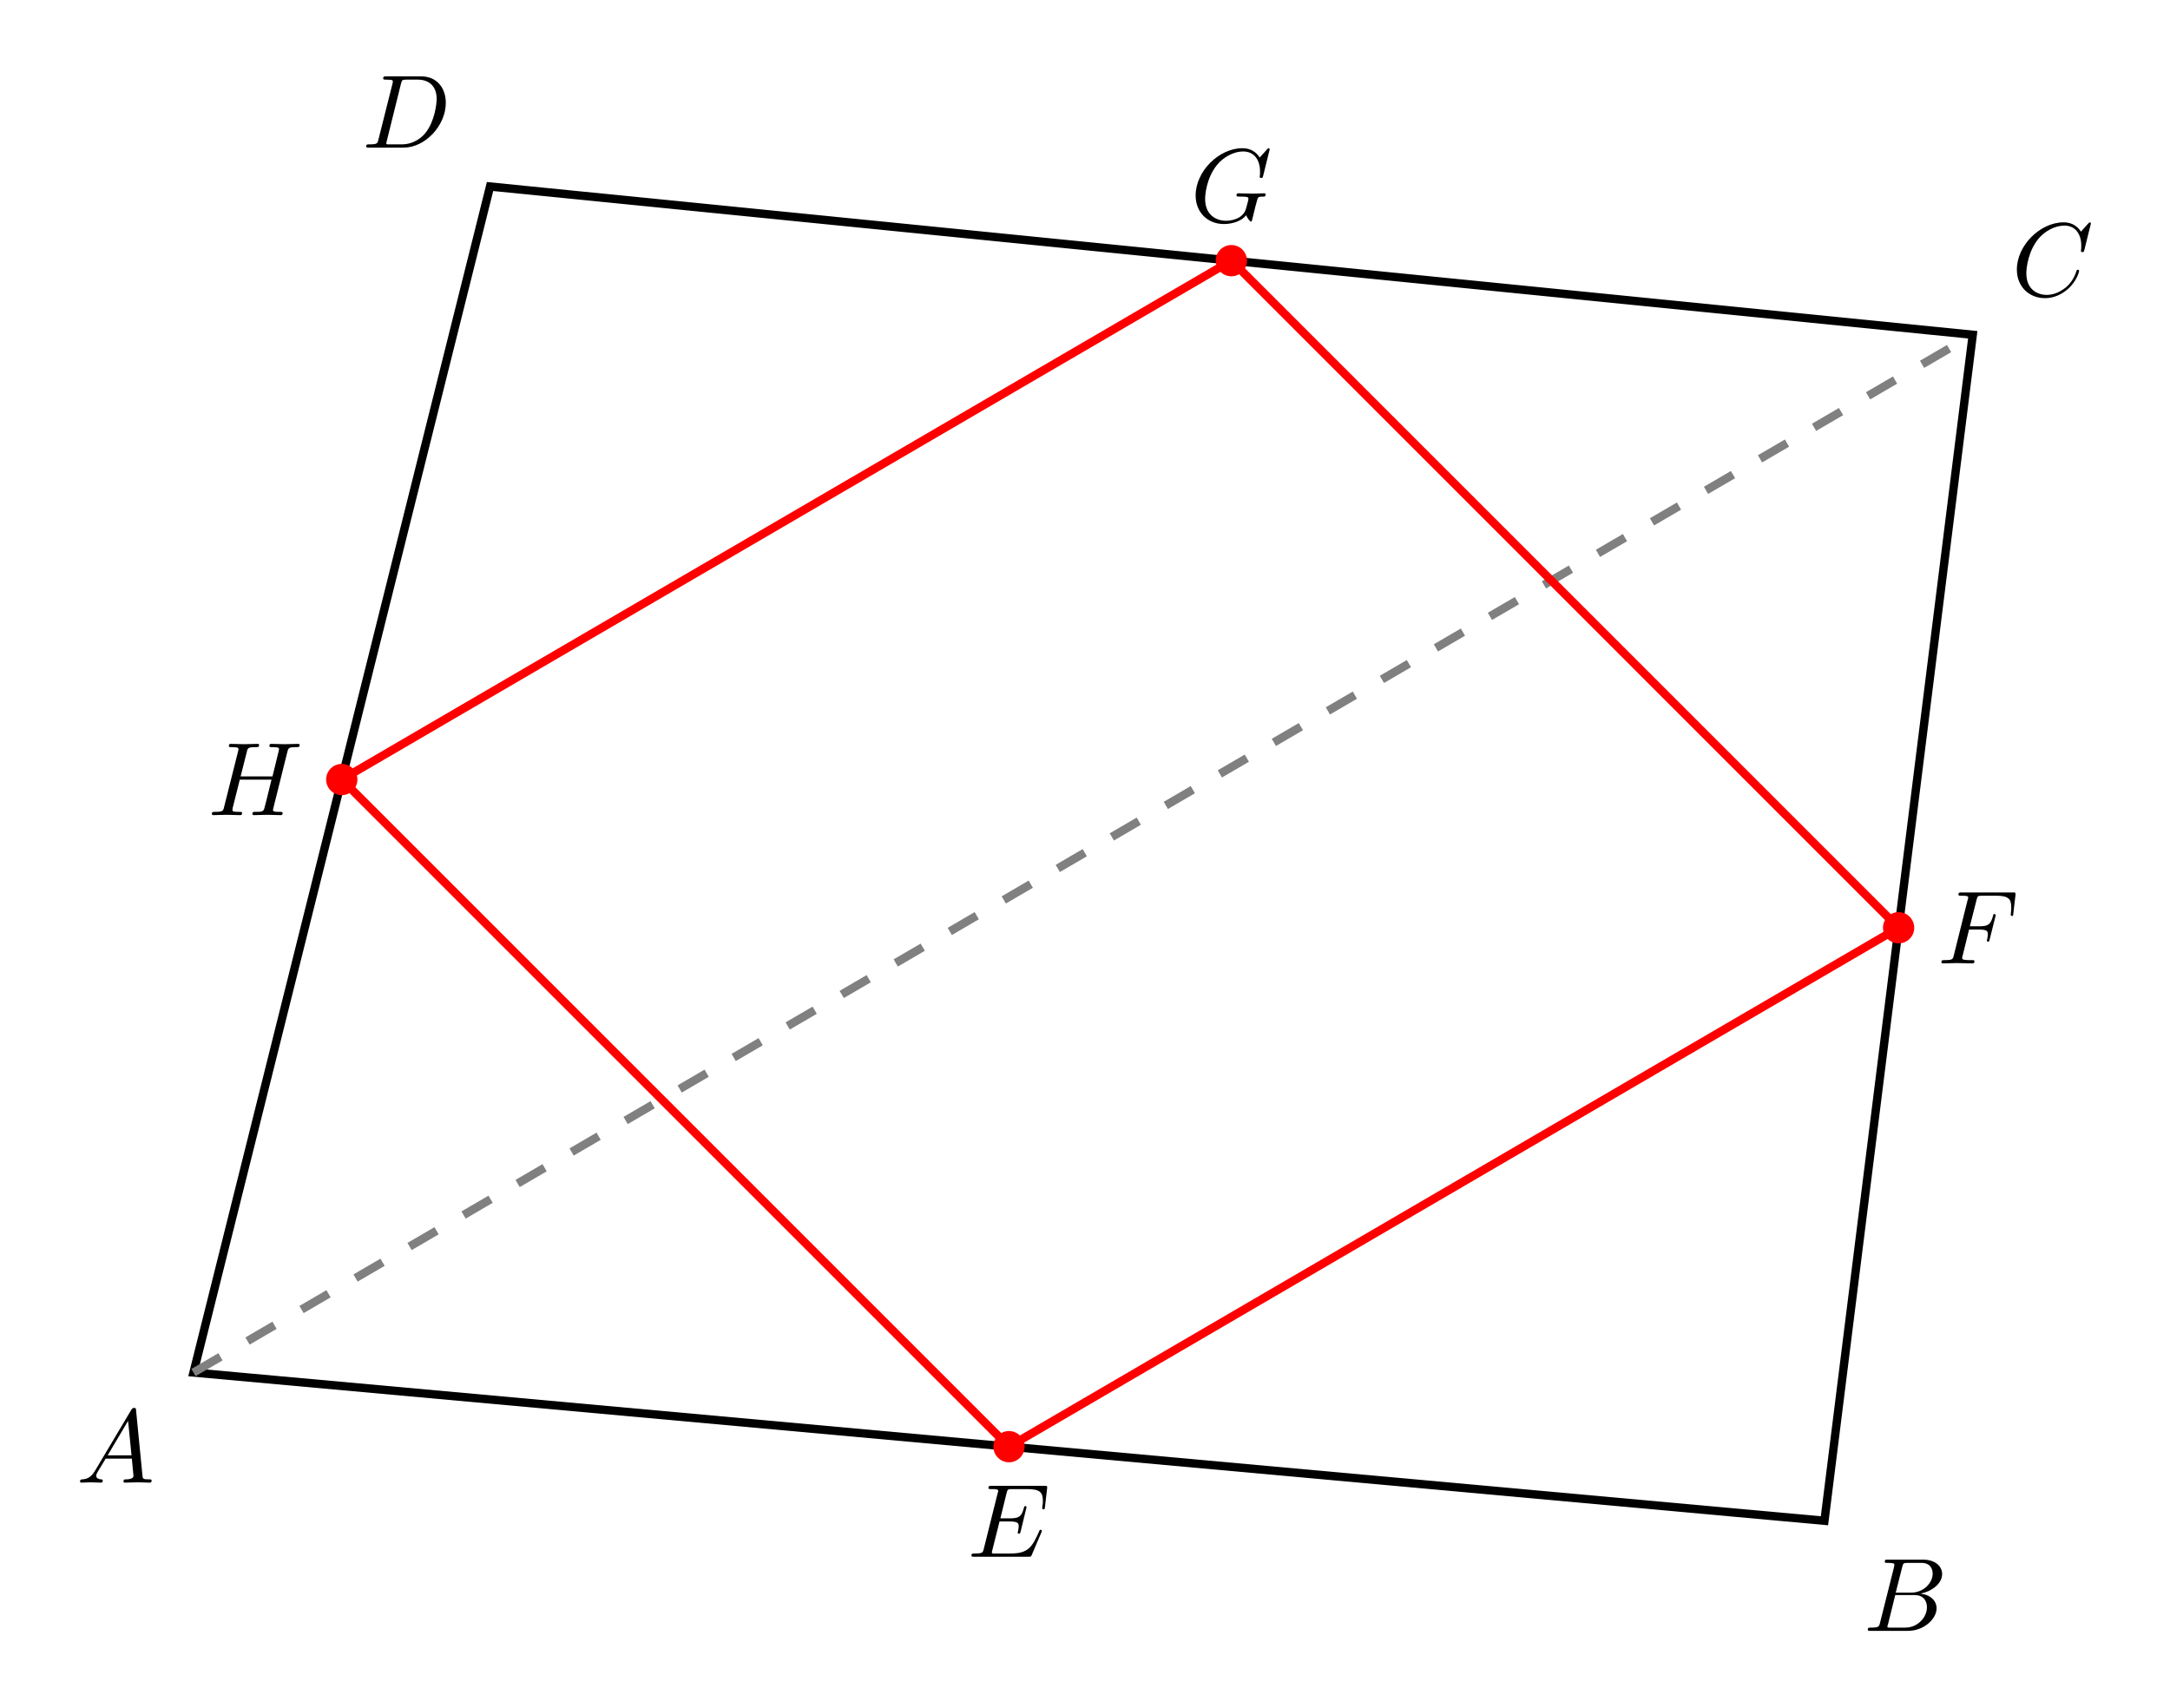
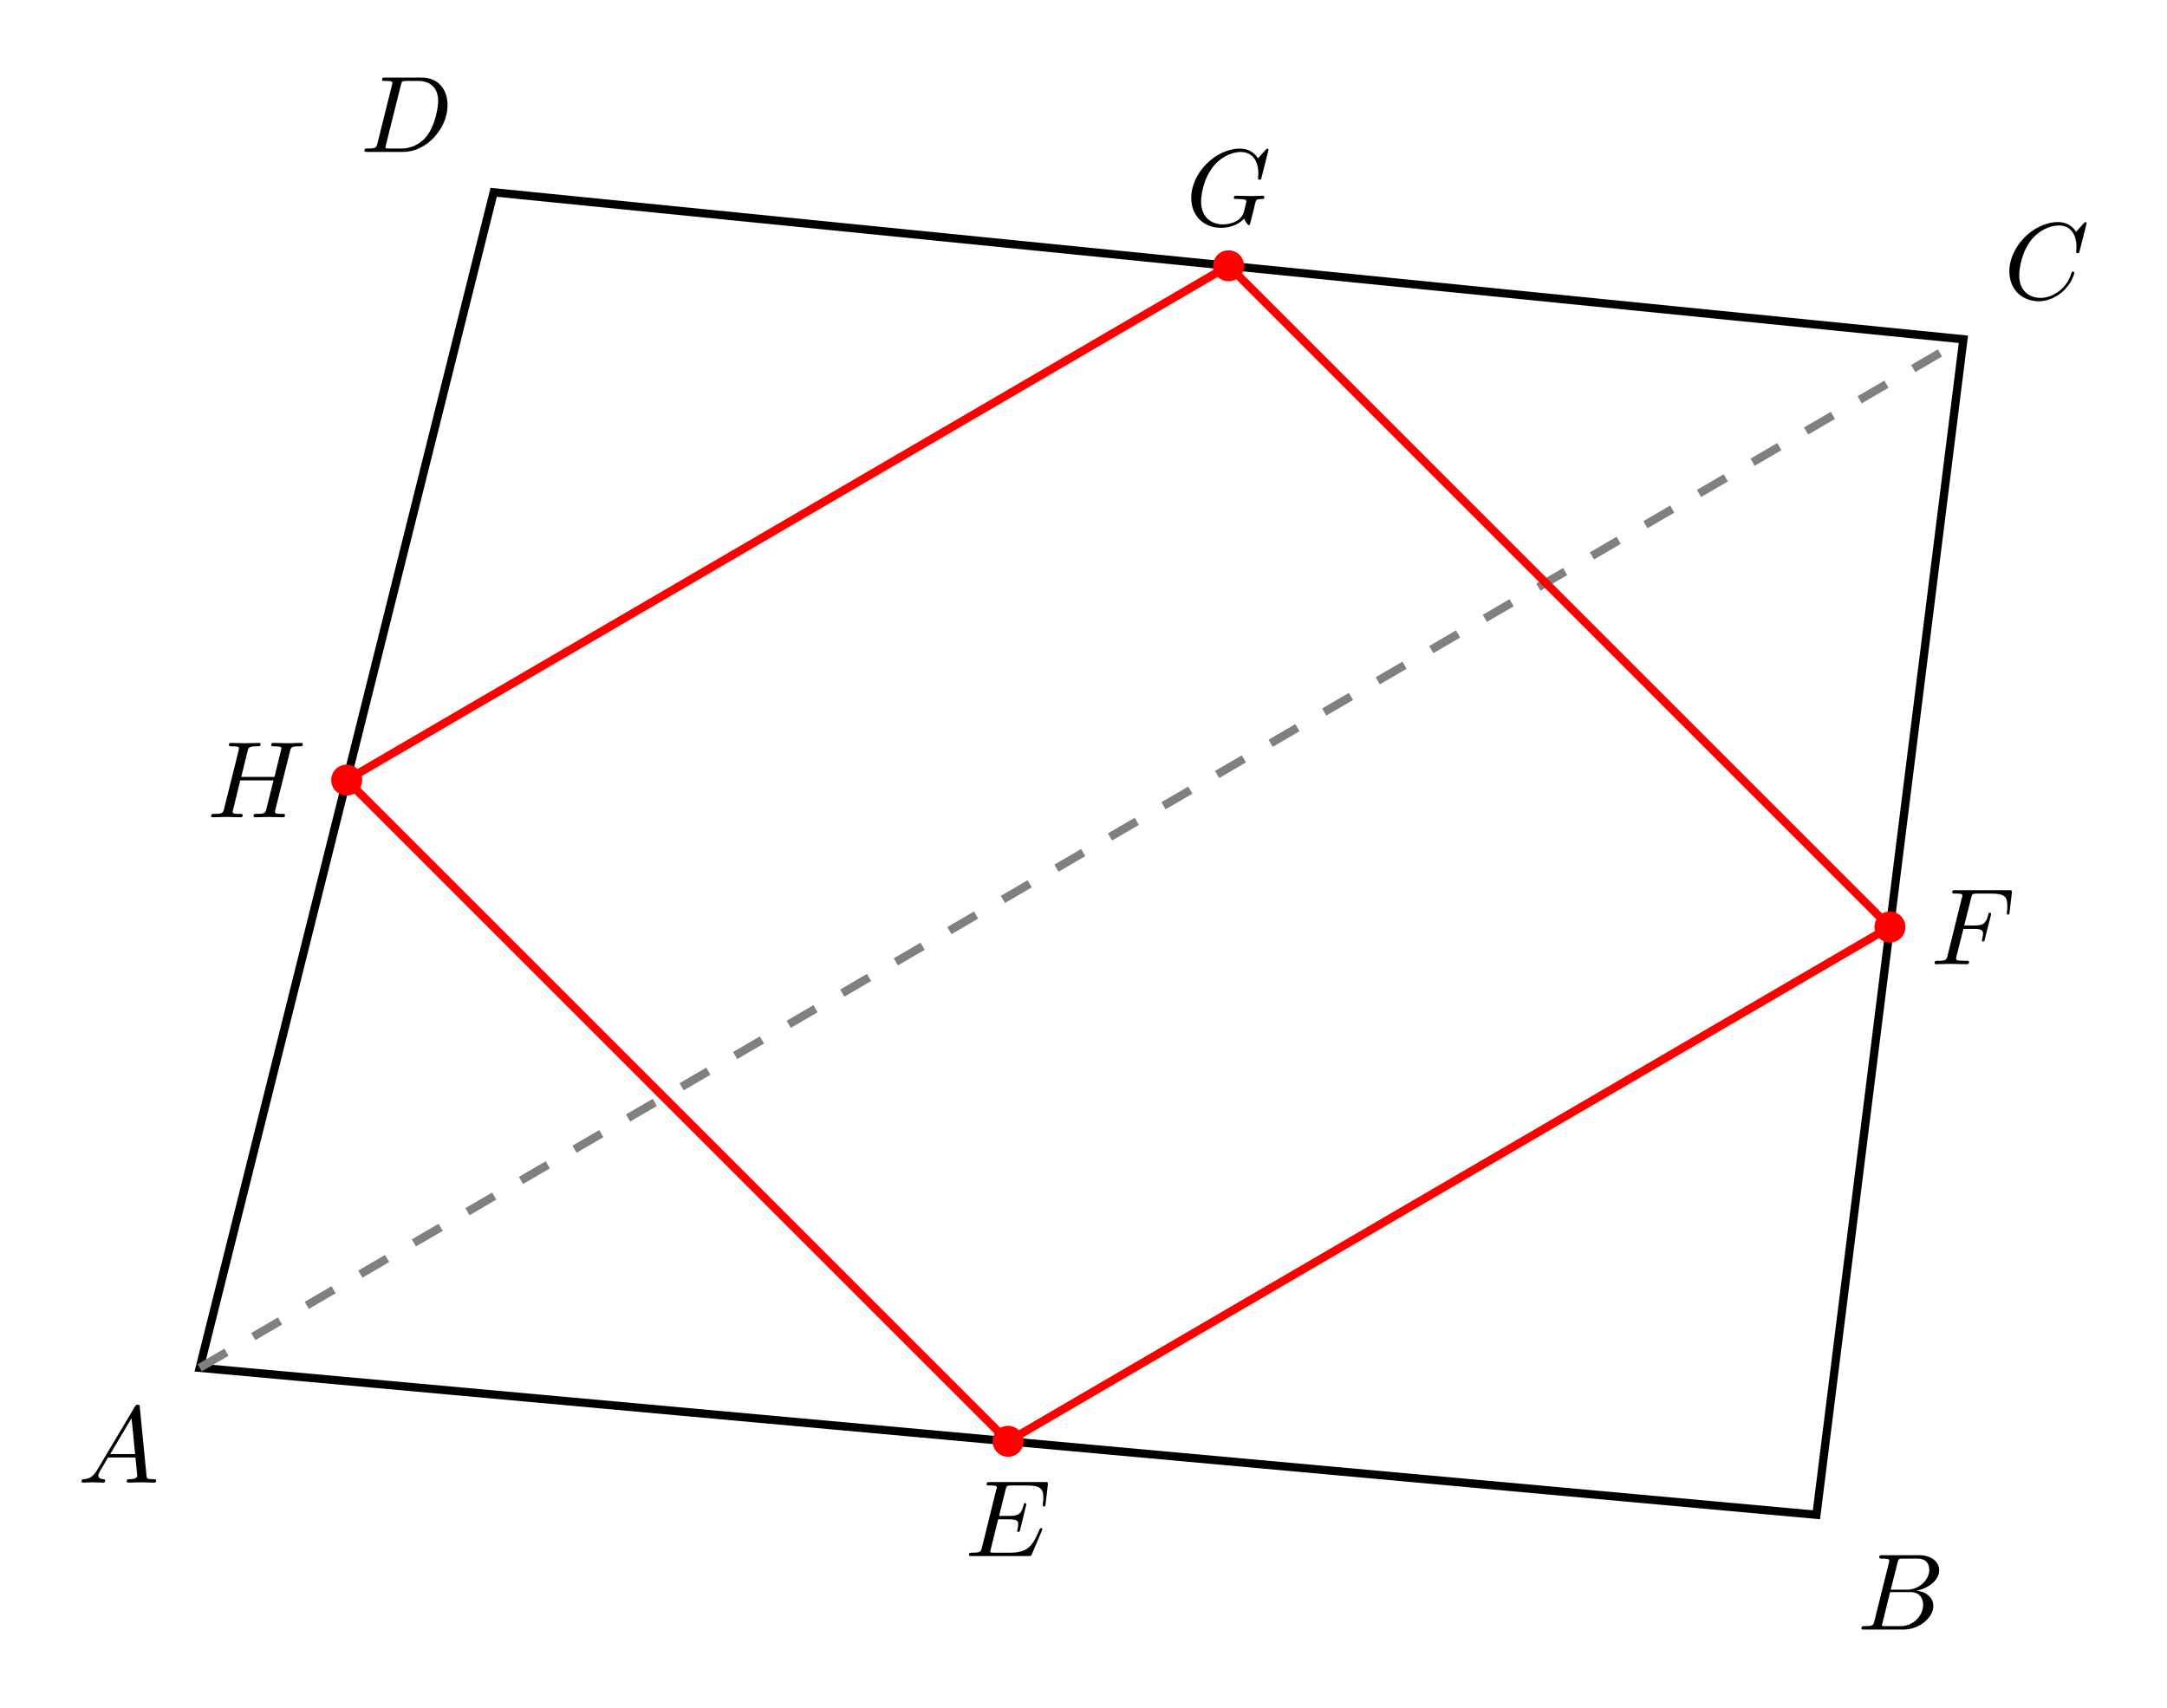
- <svg xmlns="http://www.w3.org/2000/svg" xmlns:xlink="http://www.w3.org/1999/xlink" width="207.433pt" height="163.224pt" viewBox="0 0 207.433 163.224">
+ <svg xmlns="http://www.w3.org/2000/svg" xmlns:xlink="http://www.w3.org/1999/xlink" width="208.97pt" height="164.67pt" viewBox="0 0 208.97 164.67">
  <defs>
    <g>
      <g id="glyph-0-0">
-         <path d="M 1.781 -1.141 C 1.391 -0.484 1 -0.344 0.562 -0.312 C 0.438 -0.297 0.344 -0.297 0.344 -0.109 C 0.344 -0.047 0.406 0 0.484 0 C 0.75 0 1.062 -0.031 1.328 -0.031 C 1.672 -0.031 2.016 0 2.328 0 C 2.391 0 2.516 0 2.516 -0.188 C 2.516 -0.297 2.438 -0.312 2.359 -0.312 C 2.141 -0.328 1.891 -0.406 1.891 -0.656 C 1.891 -0.781 1.953 -0.891 2.031 -1.031 L 2.797 -2.297 L 5.297 -2.297 C 5.312 -2.094 5.453 -0.734 5.453 -0.641 C 5.453 -0.344 4.938 -0.312 4.734 -0.312 C 4.594 -0.312 4.5 -0.312 4.5 -0.109 C 4.5 0 4.609 0 4.641 0 C 5.047 0 5.469 -0.031 5.875 -0.031 C 6.125 -0.031 6.766 0 7.016 0 C 7.062 0 7.188 0 7.188 -0.203 C 7.188 -0.312 7.094 -0.312 6.953 -0.312 C 6.344 -0.312 6.344 -0.375 6.312 -0.672 L 5.703 -6.891 C 5.688 -7.094 5.688 -7.141 5.516 -7.141 C 5.359 -7.141 5.312 -7.062 5.25 -6.969 Z M 2.984 -2.609 L 4.938 -5.906 L 5.266 -2.609 Z M 2.984 -2.609 " />
+         <path d="M 1.875 -1.203 C 1.453 -0.5 1.047 -0.359 0.594 -0.328 C 0.469 -0.312 0.375 -0.312 0.375 -0.109 C 0.375 -0.047 0.422 0 0.5 0 C 0.781 0 1.109 -0.031 1.406 -0.031 C 1.75 -0.031 2.125 0 2.453 0 C 2.516 0 2.656 0 2.656 -0.203 C 2.656 -0.312 2.562 -0.328 2.484 -0.328 C 2.25 -0.344 2 -0.438 2 -0.688 C 2 -0.812 2.062 -0.938 2.141 -1.078 L 2.938 -2.422 L 5.578 -2.422 C 5.594 -2.203 5.75 -0.781 5.75 -0.672 C 5.75 -0.359 5.203 -0.328 4.984 -0.328 C 4.844 -0.328 4.734 -0.328 4.734 -0.109 C 4.734 0 4.859 0 4.875 0 C 5.312 0 5.766 -0.031 6.188 -0.031 C 6.453 -0.031 7.125 0 7.375 0 C 7.438 0 7.578 0 7.578 -0.203 C 7.578 -0.328 7.469 -0.328 7.328 -0.328 C 6.672 -0.328 6.672 -0.406 6.641 -0.703 L 6 -7.266 C 5.984 -7.469 5.984 -7.516 5.812 -7.516 C 5.641 -7.516 5.594 -7.438 5.531 -7.344 Z M 3.141 -2.75 L 5.203 -6.219 L 5.547 -2.75 Z M 3.141 -2.75 " />
      </g>
      <g id="glyph-0-1">
-         <path d="M 1.594 -0.781 C 1.5 -0.391 1.469 -0.312 0.688 -0.312 C 0.516 -0.312 0.422 -0.312 0.422 -0.109 C 0.422 0 0.516 0 0.688 0 L 4.25 0 C 5.828 0 7 -1.172 7 -2.156 C 7 -2.875 6.422 -3.453 5.453 -3.562 C 6.484 -3.75 7.531 -4.484 7.531 -5.438 C 7.531 -6.172 6.875 -6.812 5.688 -6.812 L 2.328 -6.812 C 2.141 -6.812 2.047 -6.812 2.047 -6.609 C 2.047 -6.5 2.141 -6.5 2.328 -6.5 C 2.344 -6.5 2.531 -6.5 2.703 -6.484 C 2.875 -6.453 2.969 -6.453 2.969 -6.312 C 2.969 -6.281 2.953 -6.25 2.938 -6.125 Z M 3.094 -3.656 L 3.719 -6.125 C 3.812 -6.469 3.828 -6.5 4.25 -6.5 L 5.547 -6.5 C 6.422 -6.5 6.625 -5.906 6.625 -5.469 C 6.625 -4.594 5.766 -3.656 4.562 -3.656 Z M 2.656 -0.312 C 2.516 -0.312 2.5 -0.312 2.438 -0.312 C 2.328 -0.328 2.297 -0.344 2.297 -0.422 C 2.297 -0.453 2.297 -0.469 2.359 -0.641 L 3.047 -3.422 L 4.922 -3.422 C 5.875 -3.422 6.078 -2.688 6.078 -2.266 C 6.078 -1.281 5.188 -0.312 4 -0.312 Z M 2.656 -0.312 " />
+         <path d="M 1.688 -0.812 C 1.578 -0.406 1.547 -0.328 0.719 -0.328 C 0.547 -0.328 0.438 -0.328 0.438 -0.109 C 0.438 0 0.531 0 0.719 0 L 4.469 0 C 6.125 0 7.375 -1.234 7.375 -2.266 C 7.375 -3.031 6.766 -3.641 5.75 -3.75 C 6.828 -3.953 7.938 -4.719 7.938 -5.719 C 7.938 -6.5 7.25 -7.172 5.984 -7.172 L 2.453 -7.172 C 2.25 -7.172 2.156 -7.172 2.156 -6.969 C 2.156 -6.844 2.25 -6.844 2.453 -6.844 C 2.469 -6.844 2.672 -6.844 2.844 -6.828 C 3.031 -6.797 3.125 -6.797 3.125 -6.656 C 3.125 -6.609 3.125 -6.578 3.094 -6.453 Z M 3.266 -3.844 L 3.922 -6.453 C 4.016 -6.812 4.031 -6.844 4.484 -6.844 L 5.844 -6.844 C 6.766 -6.844 6.984 -6.219 6.984 -5.766 C 6.984 -4.844 6.078 -3.844 4.797 -3.844 Z M 2.797 -0.328 C 2.641 -0.328 2.625 -0.328 2.562 -0.344 C 2.453 -0.344 2.422 -0.359 2.422 -0.438 C 2.422 -0.469 2.422 -0.5 2.484 -0.688 L 3.203 -3.609 L 5.188 -3.609 C 6.188 -3.609 6.391 -2.828 6.391 -2.391 C 6.391 -1.344 5.453 -0.328 4.219 -0.328 Z M 2.797 -0.328 " />
      </g>
      <g id="glyph-0-2">
-         <path d="M 7.578 -6.922 C 7.578 -6.953 7.562 -7.031 7.469 -7.031 C 7.438 -7.031 7.422 -7.016 7.312 -6.906 L 6.625 -6.141 C 6.531 -6.281 6.078 -7.031 4.969 -7.031 C 2.734 -7.031 0.5 -4.828 0.5 -2.516 C 0.5 -0.875 1.672 0.219 3.203 0.219 C 4.062 0.219 4.828 -0.172 5.359 -0.641 C 6.281 -1.453 6.453 -2.359 6.453 -2.391 C 6.453 -2.5 6.344 -2.5 6.328 -2.5 C 6.266 -2.5 6.219 -2.469 6.203 -2.391 C 6.109 -2.109 5.875 -1.391 5.188 -0.812 C 4.5 -0.266 3.875 -0.094 3.359 -0.094 C 2.469 -0.094 1.406 -0.609 1.406 -2.156 C 1.406 -2.734 1.609 -4.344 2.609 -5.516 C 3.219 -6.219 4.156 -6.719 5.047 -6.719 C 6.062 -6.719 6.656 -5.953 6.656 -4.797 C 6.656 -4.391 6.625 -4.391 6.625 -4.281 C 6.625 -4.188 6.734 -4.188 6.766 -4.188 C 6.891 -4.188 6.891 -4.203 6.953 -4.391 Z M 7.578 -6.922 " />
+         <path d="M 7.984 -7.297 C 7.984 -7.328 7.953 -7.406 7.859 -7.406 C 7.828 -7.406 7.828 -7.391 7.703 -7.281 L 6.969 -6.469 C 6.875 -6.609 6.391 -7.406 5.234 -7.406 C 2.891 -7.406 0.531 -5.078 0.531 -2.641 C 0.531 -0.906 1.766 0.234 3.375 0.234 C 4.281 0.234 5.078 -0.188 5.641 -0.672 C 6.609 -1.531 6.797 -2.484 6.797 -2.516 C 6.797 -2.625 6.688 -2.625 6.672 -2.625 C 6.609 -2.625 6.547 -2.609 6.531 -2.516 C 6.438 -2.219 6.188 -1.469 5.469 -0.859 C 4.75 -0.266 4.078 -0.094 3.531 -0.094 C 2.594 -0.094 1.484 -0.641 1.484 -2.281 C 1.484 -2.875 1.703 -4.578 2.75 -5.812 C 3.391 -6.547 4.375 -7.078 5.312 -7.078 C 6.391 -7.078 7 -6.266 7 -5.047 C 7 -4.625 6.969 -4.625 6.969 -4.516 C 6.969 -4.406 7.094 -4.406 7.125 -4.406 C 7.266 -4.406 7.266 -4.438 7.312 -4.625 Z M 7.984 -7.297 " />
      </g>
      <g id="glyph-0-3">
-         <path d="M 1.578 -0.781 C 1.484 -0.391 1.469 -0.312 0.672 -0.312 C 0.516 -0.312 0.406 -0.312 0.406 -0.125 C 0.406 0 0.484 0 0.672 0 L 3.984 0 C 6.047 0 8.016 -2.109 8.016 -4.281 C 8.016 -5.688 7.172 -6.812 5.672 -6.812 L 2.328 -6.812 C 2.141 -6.812 2.031 -6.812 2.031 -6.625 C 2.031 -6.5 2.109 -6.5 2.312 -6.5 C 2.438 -6.5 2.625 -6.484 2.734 -6.484 C 2.906 -6.453 2.953 -6.438 2.953 -6.312 C 2.953 -6.281 2.953 -6.25 2.922 -6.125 Z M 3.734 -6.125 C 3.828 -6.469 3.844 -6.5 4.281 -6.5 L 5.344 -6.5 C 6.312 -6.5 7.141 -5.969 7.141 -4.656 C 7.141 -4.172 6.953 -2.531 6.094 -1.438 C 5.812 -1.062 5.031 -0.312 3.797 -0.312 L 2.672 -0.312 C 2.531 -0.312 2.516 -0.312 2.453 -0.312 C 2.359 -0.328 2.328 -0.344 2.328 -0.422 C 2.328 -0.453 2.328 -0.469 2.375 -0.641 Z M 3.734 -6.125 " />
+         <path d="M 1.672 -0.812 C 1.562 -0.406 1.547 -0.328 0.719 -0.328 C 0.531 -0.328 0.422 -0.328 0.422 -0.125 C 0.422 0 0.516 0 0.719 0 L 4.188 0 C 6.375 0 8.438 -2.219 8.438 -4.516 C 8.438 -6 7.547 -7.172 5.969 -7.172 L 2.453 -7.172 C 2.25 -7.172 2.125 -7.172 2.125 -6.969 C 2.125 -6.844 2.219 -6.844 2.438 -6.844 C 2.578 -6.844 2.766 -6.828 2.891 -6.828 C 3.062 -6.797 3.125 -6.766 3.125 -6.656 C 3.125 -6.609 3.109 -6.578 3.078 -6.453 Z M 3.938 -6.453 C 4.031 -6.812 4.047 -6.844 4.5 -6.844 L 5.625 -6.844 C 6.656 -6.844 7.531 -6.297 7.531 -4.906 C 7.531 -4.391 7.312 -2.672 6.422 -1.516 C 6.125 -1.125 5.297 -0.328 4 -0.328 L 2.812 -0.328 C 2.672 -0.328 2.641 -0.328 2.578 -0.344 C 2.484 -0.344 2.453 -0.359 2.453 -0.438 C 2.453 -0.469 2.453 -0.5 2.5 -0.688 Z M 3.938 -6.453 " />
      </g>
      <g id="glyph-0-4">
-         <path d="M 7.062 -2.328 C 7.078 -2.375 7.109 -2.438 7.109 -2.469 C 7.109 -2.469 7.109 -2.578 6.984 -2.578 C 6.891 -2.578 6.875 -2.516 6.859 -2.453 C 6.203 -0.984 5.844 -0.312 4.141 -0.312 L 2.688 -0.312 C 2.547 -0.312 2.516 -0.312 2.469 -0.312 C 2.359 -0.328 2.328 -0.344 2.328 -0.422 C 2.328 -0.453 2.328 -0.469 2.375 -0.641 L 3.062 -3.375 L 4.047 -3.375 C 4.891 -3.375 4.891 -3.156 4.891 -2.906 C 4.891 -2.844 4.891 -2.719 4.828 -2.422 C 4.812 -2.375 4.797 -2.344 4.797 -2.312 C 4.797 -2.266 4.828 -2.203 4.922 -2.203 C 5 -2.203 5.031 -2.25 5.078 -2.406 L 5.641 -4.734 C 5.641 -4.797 5.594 -4.844 5.516 -4.844 C 5.438 -4.844 5.406 -4.781 5.391 -4.672 C 5.172 -3.906 5 -3.672 4.078 -3.672 L 3.141 -3.672 L 3.734 -6.078 C 3.828 -6.438 3.844 -6.469 4.281 -6.469 L 5.688 -6.469 C 6.891 -6.469 7.203 -6.188 7.203 -5.359 C 7.203 -5.125 7.203 -5.109 7.156 -4.828 C 7.156 -4.781 7.141 -4.703 7.141 -4.656 C 7.141 -4.609 7.172 -4.531 7.266 -4.531 C 7.375 -4.531 7.391 -4.594 7.406 -4.781 L 7.609 -6.516 C 7.641 -6.781 7.594 -6.781 7.344 -6.781 L 2.297 -6.781 C 2.109 -6.781 2 -6.781 2 -6.578 C 2 -6.469 2.094 -6.469 2.281 -6.469 C 2.656 -6.469 2.938 -6.469 2.938 -6.297 C 2.938 -6.25 2.938 -6.234 2.875 -6.047 L 1.562 -0.781 C 1.469 -0.391 1.453 -0.312 0.656 -0.312 C 0.484 -0.312 0.375 -0.312 0.375 -0.125 C 0.375 0 0.469 0 0.656 0 L 5.828 0 C 6.062 0 6.078 -0.016 6.141 -0.172 Z M 7.062 -2.328 " />
+         <path d="M 7.438 -2.453 C 7.453 -2.5 7.484 -2.578 7.484 -2.594 C 7.484 -2.609 7.484 -2.703 7.359 -2.703 C 7.266 -2.703 7.25 -2.641 7.219 -2.578 C 6.547 -1.031 6.156 -0.328 4.359 -0.328 L 2.828 -0.328 C 2.672 -0.328 2.656 -0.328 2.594 -0.344 C 2.484 -0.344 2.453 -0.359 2.453 -0.438 C 2.453 -0.469 2.453 -0.5 2.516 -0.688 L 3.219 -3.547 L 4.266 -3.547 C 5.156 -3.547 5.156 -3.328 5.156 -3.062 C 5.156 -3 5.156 -2.859 5.078 -2.547 C 5.062 -2.5 5.047 -2.469 5.047 -2.438 C 5.047 -2.391 5.094 -2.328 5.188 -2.328 C 5.266 -2.328 5.297 -2.375 5.344 -2.531 L 5.938 -4.984 C 5.938 -5.047 5.891 -5.109 5.812 -5.109 C 5.719 -5.109 5.703 -5.047 5.672 -4.906 C 5.453 -4.109 5.266 -3.875 4.297 -3.875 L 3.312 -3.875 L 3.938 -6.406 C 4.031 -6.766 4.047 -6.812 4.5 -6.812 L 5.984 -6.812 C 7.266 -6.812 7.578 -6.516 7.578 -5.656 C 7.578 -5.391 7.578 -5.375 7.531 -5.094 C 7.531 -5.031 7.531 -4.953 7.531 -4.906 C 7.531 -4.844 7.562 -4.781 7.656 -4.781 C 7.766 -4.781 7.781 -4.844 7.797 -5.047 L 8.016 -6.859 C 8.047 -7.141 7.984 -7.141 7.734 -7.141 L 2.422 -7.141 C 2.219 -7.141 2.109 -7.141 2.109 -6.938 C 2.109 -6.812 2.203 -6.812 2.406 -6.812 C 2.797 -6.812 3.094 -6.812 3.094 -6.625 C 3.094 -6.578 3.094 -6.562 3.031 -6.375 L 1.656 -0.812 C 1.547 -0.406 1.516 -0.328 0.688 -0.328 C 0.516 -0.328 0.406 -0.328 0.406 -0.125 C 0.406 0 0.5 0 0.688 0 L 6.141 0 C 6.391 0 6.391 -0.016 6.469 -0.172 Z M 7.438 -2.453 " />
      </g>
      <g id="glyph-0-5">
-         <path d="M 3.016 -3.234 L 3.984 -3.234 C 4.734 -3.234 4.812 -3.078 4.812 -2.797 C 4.812 -2.719 4.812 -2.609 4.75 -2.297 C 4.719 -2.25 4.719 -2.219 4.719 -2.188 C 4.719 -2.109 4.781 -2.078 4.828 -2.078 C 4.938 -2.078 4.938 -2.109 4.984 -2.281 L 5.531 -4.453 C 5.562 -4.562 5.562 -4.578 5.562 -4.609 C 5.562 -4.625 5.547 -4.719 5.438 -4.719 C 5.344 -4.719 5.328 -4.672 5.297 -4.5 C 5.078 -3.734 4.859 -3.547 4 -3.547 L 3.094 -3.547 L 3.734 -6.078 C 3.828 -6.438 3.844 -6.469 4.281 -6.469 L 5.594 -6.469 C 6.812 -6.469 7.047 -6.141 7.047 -5.375 C 7.047 -5.141 7.047 -5.109 7.016 -4.828 C 7 -4.703 7 -4.688 7 -4.656 C 7 -4.609 7.031 -4.531 7.125 -4.531 C 7.234 -4.531 7.234 -4.594 7.25 -4.781 L 7.453 -6.516 C 7.484 -6.781 7.438 -6.781 7.188 -6.781 L 2.297 -6.781 C 2.109 -6.781 2 -6.781 2 -6.578 C 2 -6.469 2.094 -6.469 2.281 -6.469 C 2.656 -6.469 2.938 -6.469 2.938 -6.297 C 2.938 -6.25 2.938 -6.234 2.875 -6.047 L 1.562 -0.781 C 1.469 -0.391 1.453 -0.312 0.656 -0.312 C 0.484 -0.312 0.375 -0.312 0.375 -0.125 C 0.375 0 0.5 0 0.531 0 C 0.812 0 1.562 -0.031 1.844 -0.031 C 2.172 -0.031 3 0 3.328 0 C 3.422 0 3.531 0 3.531 -0.188 C 3.531 -0.266 3.484 -0.297 3.484 -0.297 C 3.453 -0.312 3.422 -0.312 3.203 -0.312 C 2.984 -0.312 2.938 -0.312 2.688 -0.328 C 2.391 -0.359 2.359 -0.406 2.359 -0.531 C 2.359 -0.547 2.359 -0.609 2.406 -0.75 Z M 3.016 -3.234 " />
+         <path d="M 3.188 -3.406 L 4.203 -3.406 C 4.984 -3.406 5.078 -3.25 5.078 -2.938 C 5.078 -2.859 5.078 -2.734 5 -2.422 C 4.984 -2.375 4.969 -2.328 4.969 -2.312 C 4.969 -2.219 5.031 -2.188 5.094 -2.188 C 5.203 -2.188 5.203 -2.219 5.25 -2.406 L 5.828 -4.688 C 5.859 -4.797 5.859 -4.812 5.859 -4.844 C 5.859 -4.875 5.844 -4.969 5.734 -4.969 C 5.625 -4.969 5.625 -4.906 5.578 -4.75 C 5.359 -3.922 5.109 -3.734 4.219 -3.734 L 3.266 -3.734 L 3.938 -6.406 C 4.031 -6.766 4.047 -6.812 4.5 -6.812 L 5.891 -6.812 C 7.188 -6.812 7.422 -6.469 7.422 -5.656 C 7.422 -5.422 7.422 -5.375 7.391 -5.094 C 7.375 -4.953 7.375 -4.938 7.375 -4.906 C 7.375 -4.844 7.406 -4.781 7.5 -4.781 C 7.609 -4.781 7.625 -4.844 7.641 -5.047 L 7.859 -6.859 C 7.891 -7.141 7.828 -7.141 7.578 -7.141 L 2.422 -7.141 C 2.219 -7.141 2.109 -7.141 2.109 -6.938 C 2.109 -6.812 2.203 -6.812 2.406 -6.812 C 2.797 -6.812 3.094 -6.812 3.094 -6.625 C 3.094 -6.578 3.094 -6.562 3.031 -6.375 L 1.656 -0.812 C 1.547 -0.406 1.516 -0.328 0.688 -0.328 C 0.516 -0.328 0.406 -0.328 0.406 -0.125 C 0.406 0 0.531 0 0.562 0 C 0.859 0 1.641 -0.031 1.938 -0.031 C 2.281 -0.031 3.156 0 3.5 0 C 3.594 0 3.734 0 3.734 -0.203 C 3.734 -0.281 3.672 -0.297 3.672 -0.312 C 3.641 -0.328 3.609 -0.328 3.375 -0.328 C 3.141 -0.328 3.094 -0.328 2.828 -0.344 C 2.516 -0.375 2.484 -0.422 2.484 -0.562 C 2.484 -0.578 2.484 -0.641 2.531 -0.797 Z M 3.188 -3.406 " />
      </g>
      <g id="glyph-0-6">
-         <path d="M 7.578 -6.922 C 7.578 -6.953 7.562 -7.031 7.469 -7.031 C 7.438 -7.031 7.422 -7.016 7.312 -6.906 L 6.625 -6.141 C 6.531 -6.281 6.078 -7.031 4.969 -7.031 C 2.734 -7.031 0.5 -4.828 0.5 -2.516 C 0.5 -0.922 1.609 0.219 3.219 0.219 C 3.656 0.219 4.109 0.125 4.469 -0.016 C 4.969 -0.219 5.156 -0.422 5.328 -0.625 C 5.422 -0.375 5.688 -0.016 5.781 -0.016 C 5.828 -0.016 5.859 -0.047 5.859 -0.047 C 5.875 -0.062 5.969 -0.453 6.016 -0.656 L 6.203 -1.422 C 6.25 -1.594 6.297 -1.766 6.344 -1.938 C 6.453 -2.375 6.453 -2.406 7.031 -2.406 C 7.078 -2.406 7.188 -2.422 7.188 -2.609 C 7.188 -2.688 7.141 -2.719 7.062 -2.719 C 6.828 -2.719 6.234 -2.688 6.016 -2.688 C 5.703 -2.688 4.922 -2.719 4.609 -2.719 C 4.531 -2.719 4.406 -2.719 4.406 -2.516 C 4.406 -2.406 4.484 -2.406 4.703 -2.406 C 4.719 -2.406 5 -2.406 5.234 -2.391 C 5.5 -2.359 5.547 -2.328 5.547 -2.203 C 5.547 -2.109 5.438 -1.672 5.328 -1.297 C 5.047 -0.203 3.766 -0.094 3.406 -0.094 C 2.453 -0.094 1.406 -0.656 1.406 -2.188 C 1.406 -2.5 1.5 -4.141 2.547 -5.438 C 3.094 -6.109 4.062 -6.719 5.047 -6.719 C 6.062 -6.719 6.656 -5.953 6.656 -4.797 C 6.656 -4.391 6.625 -4.391 6.625 -4.281 C 6.625 -4.188 6.734 -4.188 6.766 -4.188 C 6.891 -4.188 6.891 -4.203 6.953 -4.391 Z M 7.578 -6.922 " />
+         <path d="M 7.984 -7.297 C 7.984 -7.328 7.953 -7.406 7.859 -7.406 C 7.828 -7.406 7.828 -7.391 7.703 -7.281 L 6.969 -6.469 C 6.875 -6.609 6.391 -7.406 5.234 -7.406 C 2.891 -7.406 0.531 -5.078 0.531 -2.641 C 0.531 -0.969 1.688 0.234 3.391 0.234 C 3.859 0.234 4.328 0.141 4.703 -0.016 C 5.234 -0.234 5.422 -0.453 5.625 -0.656 C 5.719 -0.406 5.984 -0.016 6.094 -0.016 C 6.141 -0.016 6.156 -0.047 6.156 -0.047 C 6.188 -0.078 6.297 -0.469 6.344 -0.688 L 6.547 -1.5 C 6.578 -1.688 6.641 -1.859 6.672 -2.031 C 6.797 -2.516 6.797 -2.531 7.406 -2.547 C 7.453 -2.547 7.578 -2.547 7.578 -2.75 C 7.578 -2.828 7.516 -2.859 7.438 -2.859 C 7.188 -2.859 6.578 -2.828 6.328 -2.828 C 6 -2.828 5.188 -2.859 4.859 -2.859 C 4.766 -2.859 4.641 -2.859 4.641 -2.656 C 4.641 -2.547 4.719 -2.547 4.953 -2.547 C 4.969 -2.547 5.266 -2.547 5.516 -2.516 C 5.781 -2.484 5.844 -2.453 5.844 -2.328 C 5.844 -2.219 5.719 -1.75 5.625 -1.359 C 5.328 -0.203 3.953 -0.094 3.594 -0.094 C 2.578 -0.094 1.484 -0.688 1.484 -2.297 C 1.484 -2.625 1.578 -4.359 2.688 -5.719 C 3.25 -6.438 4.281 -7.078 5.312 -7.078 C 6.391 -7.078 7 -6.266 7 -5.047 C 7 -4.625 6.969 -4.625 6.969 -4.516 C 6.969 -4.406 7.094 -4.406 7.125 -4.406 C 7.266 -4.406 7.266 -4.438 7.312 -4.625 Z M 7.984 -7.297 " />
      </g>
      <g id="glyph-0-7">
-         <path d="M 7.609 -6.047 C 7.703 -6.406 7.719 -6.5 8.438 -6.5 C 8.703 -6.5 8.781 -6.5 8.781 -6.703 C 8.781 -6.812 8.672 -6.812 8.641 -6.812 C 8.359 -6.812 7.641 -6.781 7.359 -6.781 C 7.078 -6.781 6.375 -6.812 6.078 -6.812 C 6 -6.812 5.891 -6.812 5.891 -6.609 C 5.891 -6.5 5.984 -6.5 6.172 -6.5 C 6.188 -6.5 6.375 -6.5 6.547 -6.484 C 6.734 -6.453 6.812 -6.453 6.812 -6.312 C 6.812 -6.281 6.812 -6.266 6.781 -6.125 L 6.188 -3.703 L 3.141 -3.703 L 3.734 -6.047 C 3.812 -6.406 3.844 -6.5 4.562 -6.5 C 4.828 -6.5 4.906 -6.5 4.906 -6.703 C 4.906 -6.812 4.797 -6.812 4.766 -6.812 C 4.484 -6.812 3.766 -6.781 3.484 -6.781 C 3.203 -6.781 2.5 -6.812 2.203 -6.812 C 2.125 -6.812 2.016 -6.812 2.016 -6.609 C 2.016 -6.5 2.109 -6.5 2.297 -6.5 C 2.312 -6.5 2.5 -6.5 2.672 -6.484 C 2.844 -6.453 2.938 -6.453 2.938 -6.312 C 2.938 -6.281 2.938 -6.25 2.906 -6.125 L 1.562 -0.781 C 1.469 -0.391 1.453 -0.312 0.656 -0.312 C 0.484 -0.312 0.391 -0.312 0.391 -0.109 C 0.391 0 0.516 0 0.531 0 C 0.812 0 1.516 -0.031 1.797 -0.031 C 2 -0.031 2.219 -0.016 2.438 -0.016 C 2.656 -0.016 2.875 0 3.078 0 C 3.156 0 3.281 0 3.281 -0.203 C 3.281 -0.312 3.188 -0.312 3 -0.312 C 2.625 -0.312 2.359 -0.312 2.359 -0.484 C 2.359 -0.547 2.375 -0.594 2.375 -0.656 L 3.062 -3.391 L 6.094 -3.391 C 5.688 -1.734 5.453 -0.781 5.406 -0.641 C 5.312 -0.312 5.125 -0.312 4.5 -0.312 C 4.359 -0.312 4.266 -0.312 4.266 -0.109 C 4.266 0 4.391 0 4.406 0 C 4.688 0 5.391 -0.031 5.672 -0.031 C 5.875 -0.031 6.094 -0.016 6.312 -0.016 C 6.531 -0.016 6.75 0 6.953 0 C 7.031 0 7.156 0 7.156 -0.203 C 7.156 -0.312 7.062 -0.312 6.875 -0.312 C 6.516 -0.312 6.234 -0.312 6.234 -0.484 C 6.234 -0.547 6.25 -0.594 6.266 -0.656 Z M 7.609 -6.047 " />
+         <path d="M 8.016 -6.359 C 8.109 -6.734 8.125 -6.844 8.891 -6.844 C 9.172 -6.844 9.25 -6.844 9.25 -7.062 C 9.25 -7.172 9.141 -7.172 9.109 -7.172 C 8.812 -7.172 8.047 -7.141 7.766 -7.141 C 7.453 -7.141 6.703 -7.172 6.406 -7.172 C 6.328 -7.172 6.203 -7.172 6.203 -6.969 C 6.203 -6.844 6.297 -6.844 6.5 -6.844 C 6.516 -6.844 6.719 -6.844 6.906 -6.828 C 7.094 -6.797 7.188 -6.797 7.188 -6.656 C 7.188 -6.609 7.172 -6.594 7.141 -6.453 L 6.516 -3.891 L 3.312 -3.891 L 3.922 -6.359 C 4.016 -6.734 4.047 -6.844 4.812 -6.844 C 5.078 -6.844 5.172 -6.844 5.172 -7.062 C 5.172 -7.172 5.047 -7.172 5.016 -7.172 C 4.719 -7.172 3.969 -7.141 3.672 -7.141 C 3.375 -7.141 2.625 -7.172 2.328 -7.172 C 2.234 -7.172 2.125 -7.172 2.125 -6.969 C 2.125 -6.844 2.219 -6.844 2.422 -6.844 C 2.438 -6.844 2.641 -6.844 2.812 -6.828 C 3 -6.797 3.094 -6.797 3.094 -6.656 C 3.094 -6.609 3.094 -6.578 3.062 -6.453 L 1.656 -0.812 C 1.547 -0.406 1.516 -0.328 0.688 -0.328 C 0.5 -0.328 0.406 -0.328 0.406 -0.109 C 0.406 0 0.531 0 0.562 0 C 0.844 0 1.594 -0.031 1.891 -0.031 C 2.109 -0.031 2.344 -0.016 2.562 -0.016 C 2.797 -0.016 3.031 0 3.25 0 C 3.328 0 3.453 0 3.453 -0.203 C 3.453 -0.328 3.359 -0.328 3.156 -0.328 C 2.766 -0.328 2.484 -0.328 2.484 -0.516 C 2.484 -0.578 2.5 -0.625 2.516 -0.688 L 3.219 -3.562 L 6.422 -3.562 C 5.984 -1.828 5.75 -0.828 5.703 -0.672 C 5.594 -0.344 5.391 -0.328 4.75 -0.328 C 4.594 -0.328 4.5 -0.328 4.5 -0.109 C 4.5 0 4.625 0 4.641 0 C 4.938 0 5.688 -0.031 5.969 -0.031 C 6.188 -0.031 6.422 -0.016 6.641 -0.016 C 6.875 -0.016 7.109 0 7.328 0 C 7.406 0 7.531 0 7.531 -0.203 C 7.531 -0.328 7.438 -0.328 7.25 -0.328 C 6.859 -0.328 6.562 -0.328 6.562 -0.516 C 6.562 -0.578 6.578 -0.625 6.594 -0.688 Z M 8.016 -6.359 " />
      </g>
    </g>
  </defs>
-   <path fill="none" stroke-width="0.797" stroke-linecap="butt" stroke-linejoin="miter" stroke="rgb(0%, 0%, 0%)" stroke-opacity="1" stroke-miterlimit="10" d="M -70.867 -28.347 L 85.039 -42.519 L 99.215 70.868 L -42.519 85.04 Z M -70.867 -28.347 " transform="matrix(1, 0, 0, -1, 89.363, 102.872)" />
-   <path fill="none" stroke-width="0.797" stroke-linecap="butt" stroke-linejoin="miter" stroke="rgb(50%, 50%, 50%)" stroke-opacity="1" stroke-dasharray="2.989 2.989" stroke-miterlimit="10" d="M -70.867 -28.347 L 99.215 70.868 " transform="matrix(1, 0, 0, -1, 89.363, 102.872)" />
-   <path fill="none" stroke-width="0.797" stroke-linecap="butt" stroke-linejoin="miter" stroke="rgb(100%, 0%, 0%)" stroke-opacity="1" stroke-miterlimit="10" d="M 7.086 -35.433 L 92.125 14.173 L 28.348 77.954 L -56.695 28.349 Z M 7.086 -35.433 " transform="matrix(1, 0, 0, -1, 89.363, 102.872)" />
-   <path fill-rule="nonzero" fill="rgb(100%, 0%, 0%)" fill-opacity="1" d="M 97.945 138.305 C 97.945 137.48 97.273 136.812 96.449 136.812 C 95.625 136.812 94.957 137.48 94.957 138.305 C 94.957 139.129 95.625 139.801 96.449 139.801 C 97.273 139.801 97.945 139.129 97.945 138.305 Z M 97.945 138.305 " />
-   <path fill-rule="nonzero" fill="rgb(100%, 0%, 0%)" fill-opacity="1" d="M 182.984 88.699 C 182.984 87.875 182.316 87.203 181.488 87.203 C 180.664 87.203 179.996 87.875 179.996 88.699 C 179.996 89.523 180.664 90.191 181.488 90.191 C 182.316 90.191 182.984 89.523 182.984 88.699 Z M 182.984 88.699 " />
-   <path fill-rule="nonzero" fill="rgb(100%, 0%, 0%)" fill-opacity="1" d="M 119.203 24.918 C 119.203 24.094 118.535 23.426 117.711 23.426 C 116.883 23.426 116.215 24.094 116.215 24.918 C 116.215 25.742 116.883 26.414 117.711 26.414 C 118.535 26.414 119.203 25.742 119.203 24.918 Z M 119.203 24.918 " />
-   <path fill-rule="nonzero" fill="rgb(100%, 0%, 0%)" fill-opacity="1" d="M 34.164 74.523 C 34.164 73.699 33.496 73.031 32.668 73.031 C 31.844 73.031 31.176 73.699 31.176 74.523 C 31.176 75.352 31.844 76.02 32.668 76.02 C 33.496 76.02 34.164 75.352 34.164 74.523 Z M 34.164 74.523 " />
+   <path fill="none" stroke-width="0.797" stroke-linecap="butt" stroke-linejoin="miter" stroke="rgb(0%, 0%, 0%)" stroke-opacity="1" stroke-miterlimit="10" d="M -70.866 -28.346 L 85.04 -42.521 L 99.212 70.865 L -42.519 85.041 Z M -70.866 -28.346 " transform="matrix(1, 0, 0, -1, 90.124, 103.592)" />
+   <path fill="none" stroke-width="0.797" stroke-linecap="butt" stroke-linejoin="miter" stroke="rgb(50%, 50%, 50%)" stroke-opacity="1" stroke-dasharray="2.989 2.989" stroke-miterlimit="10" d="M -70.866 -28.346 L 99.212 70.865 " transform="matrix(1, 0, 0, -1, 90.124, 103.592)" />
+   <path fill="none" stroke-width="0.797" stroke-linecap="butt" stroke-linejoin="miter" stroke="rgb(100%, 0%, 0%)" stroke-opacity="1" stroke-miterlimit="10" d="M 7.087 -35.435 L 92.126 14.174 L 28.349 77.955 L -56.694 28.346 Z M 7.087 -35.435 " transform="matrix(1, 0, 0, -1, 90.124, 103.592)" />
+   <path fill-rule="nonzero" fill="rgb(100%, 0%, 0%)" fill-opacity="1" d="M 98.707 139.027 C 98.707 138.199 98.035 137.531 97.211 137.531 C 96.387 137.531 95.715 138.199 95.715 139.027 C 95.715 139.852 96.387 140.52 97.211 140.52 C 98.035 140.52 98.707 139.852 98.707 139.027 Z M 98.707 139.027 " />
+   <path fill-rule="nonzero" fill="rgb(100%, 0%, 0%)" fill-opacity="1" d="M 183.746 89.418 C 183.746 88.594 183.078 87.926 182.25 87.926 C 181.426 87.926 180.758 88.594 180.758 89.418 C 180.758 90.242 181.426 90.914 182.25 90.914 C 183.078 90.914 183.746 90.242 183.746 89.418 Z M 183.746 89.418 " />
+   <path fill-rule="nonzero" fill="rgb(100%, 0%, 0%)" fill-opacity="1" d="M 119.965 25.637 C 119.965 24.812 119.297 24.145 118.473 24.145 C 117.645 24.145 116.977 24.812 116.977 25.637 C 116.977 26.465 117.645 27.133 118.473 27.133 C 119.297 27.133 119.965 26.465 119.965 25.637 Z M 119.965 25.637 " />
+   <path fill-rule="nonzero" fill="rgb(100%, 0%, 0%)" fill-opacity="1" d="M 34.926 75.246 C 34.926 74.418 34.254 73.75 33.43 73.75 C 32.605 73.75 31.938 74.418 31.938 75.246 C 31.938 76.07 32.605 76.738 33.43 76.738 C 34.254 76.738 34.926 76.07 34.926 75.246 Z M 34.926 75.246 " />
  <g fill="rgb(0%, 0%, 0%)" fill-opacity="1">
-     <use xlink:href="#glyph-0-0" x="7.306" y="141.745" />
+     <use xlink:href="#glyph-0-0" x="7.484" y="143.012" />
  </g>
  <g fill="rgb(0%, 0%, 0%)" fill-opacity="1">
-     <use xlink:href="#glyph-0-1" x="178.121" y="155.918" />
+     <use xlink:href="#glyph-0-1" x="179.063" y="157.185" />
  </g>
  <g fill="rgb(0%, 0%, 0%)" fill-opacity="1">
-     <use xlink:href="#glyph-0-2" x="192.294" y="28.287" />
+     <use xlink:href="#glyph-0-2" x="193.236" y="28.827" />
  </g>
  <g fill="rgb(0%, 0%, 0%)" fill-opacity="1">
-     <use xlink:href="#glyph-0-3" x="34.599" y="14.114" />
+     <use xlink:href="#glyph-0-3" x="34.721" y="14.653" />
  </g>
  <g fill="rgb(0%, 0%, 0%)" fill-opacity="1">
-     <use xlink:href="#glyph-0-4" x="92.485" y="148.832" />
+     <use xlink:href="#glyph-0-4" x="93.033" y="150.099" />
  </g>
  <g fill="rgb(0%, 0%, 0%)" fill-opacity="1">
-     <use xlink:href="#glyph-0-5" x="185.208" y="92.103" />
+     <use xlink:href="#glyph-0-5" x="186.149" y="93.006" />
  </g>
  <g fill="rgb(0%, 0%, 0%)" fill-opacity="1">
-     <use xlink:href="#glyph-0-6" x="113.793" y="21.2" />
+     <use xlink:href="#glyph-0-6" x="114.343" y="21.74" />
  </g>
  <g fill="rgb(0%, 0%, 0%)" fill-opacity="1">
-     <use xlink:href="#glyph-0-7" x="19.86" y="77.929" />
+     <use xlink:href="#glyph-0-7" x="19.951" y="78.833" />
  </g>
</svg>
